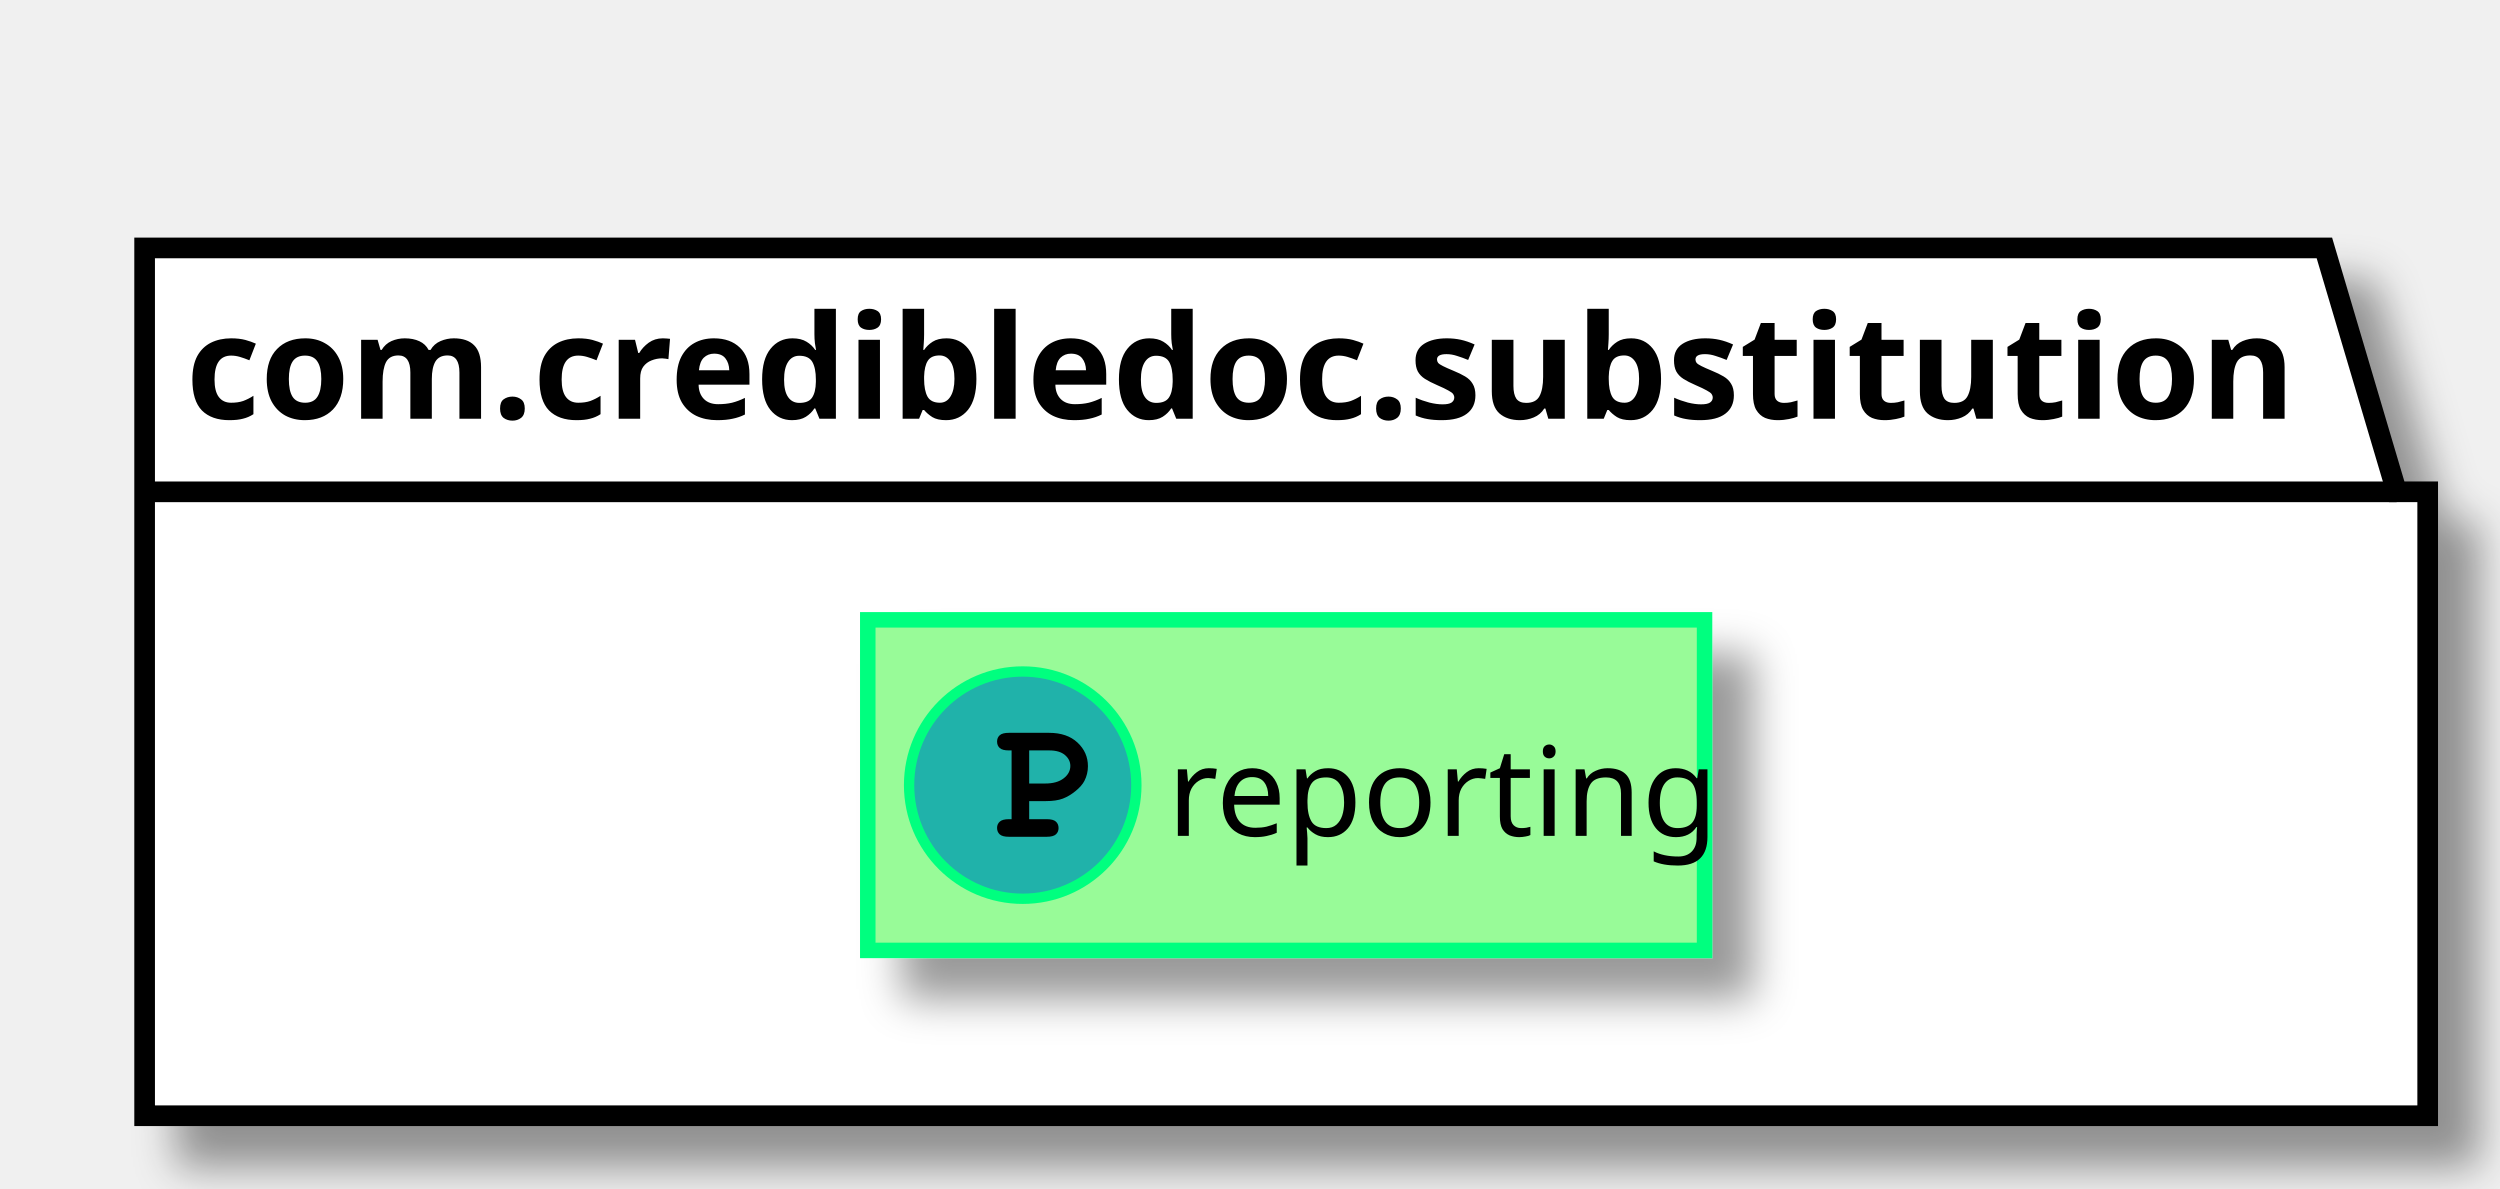
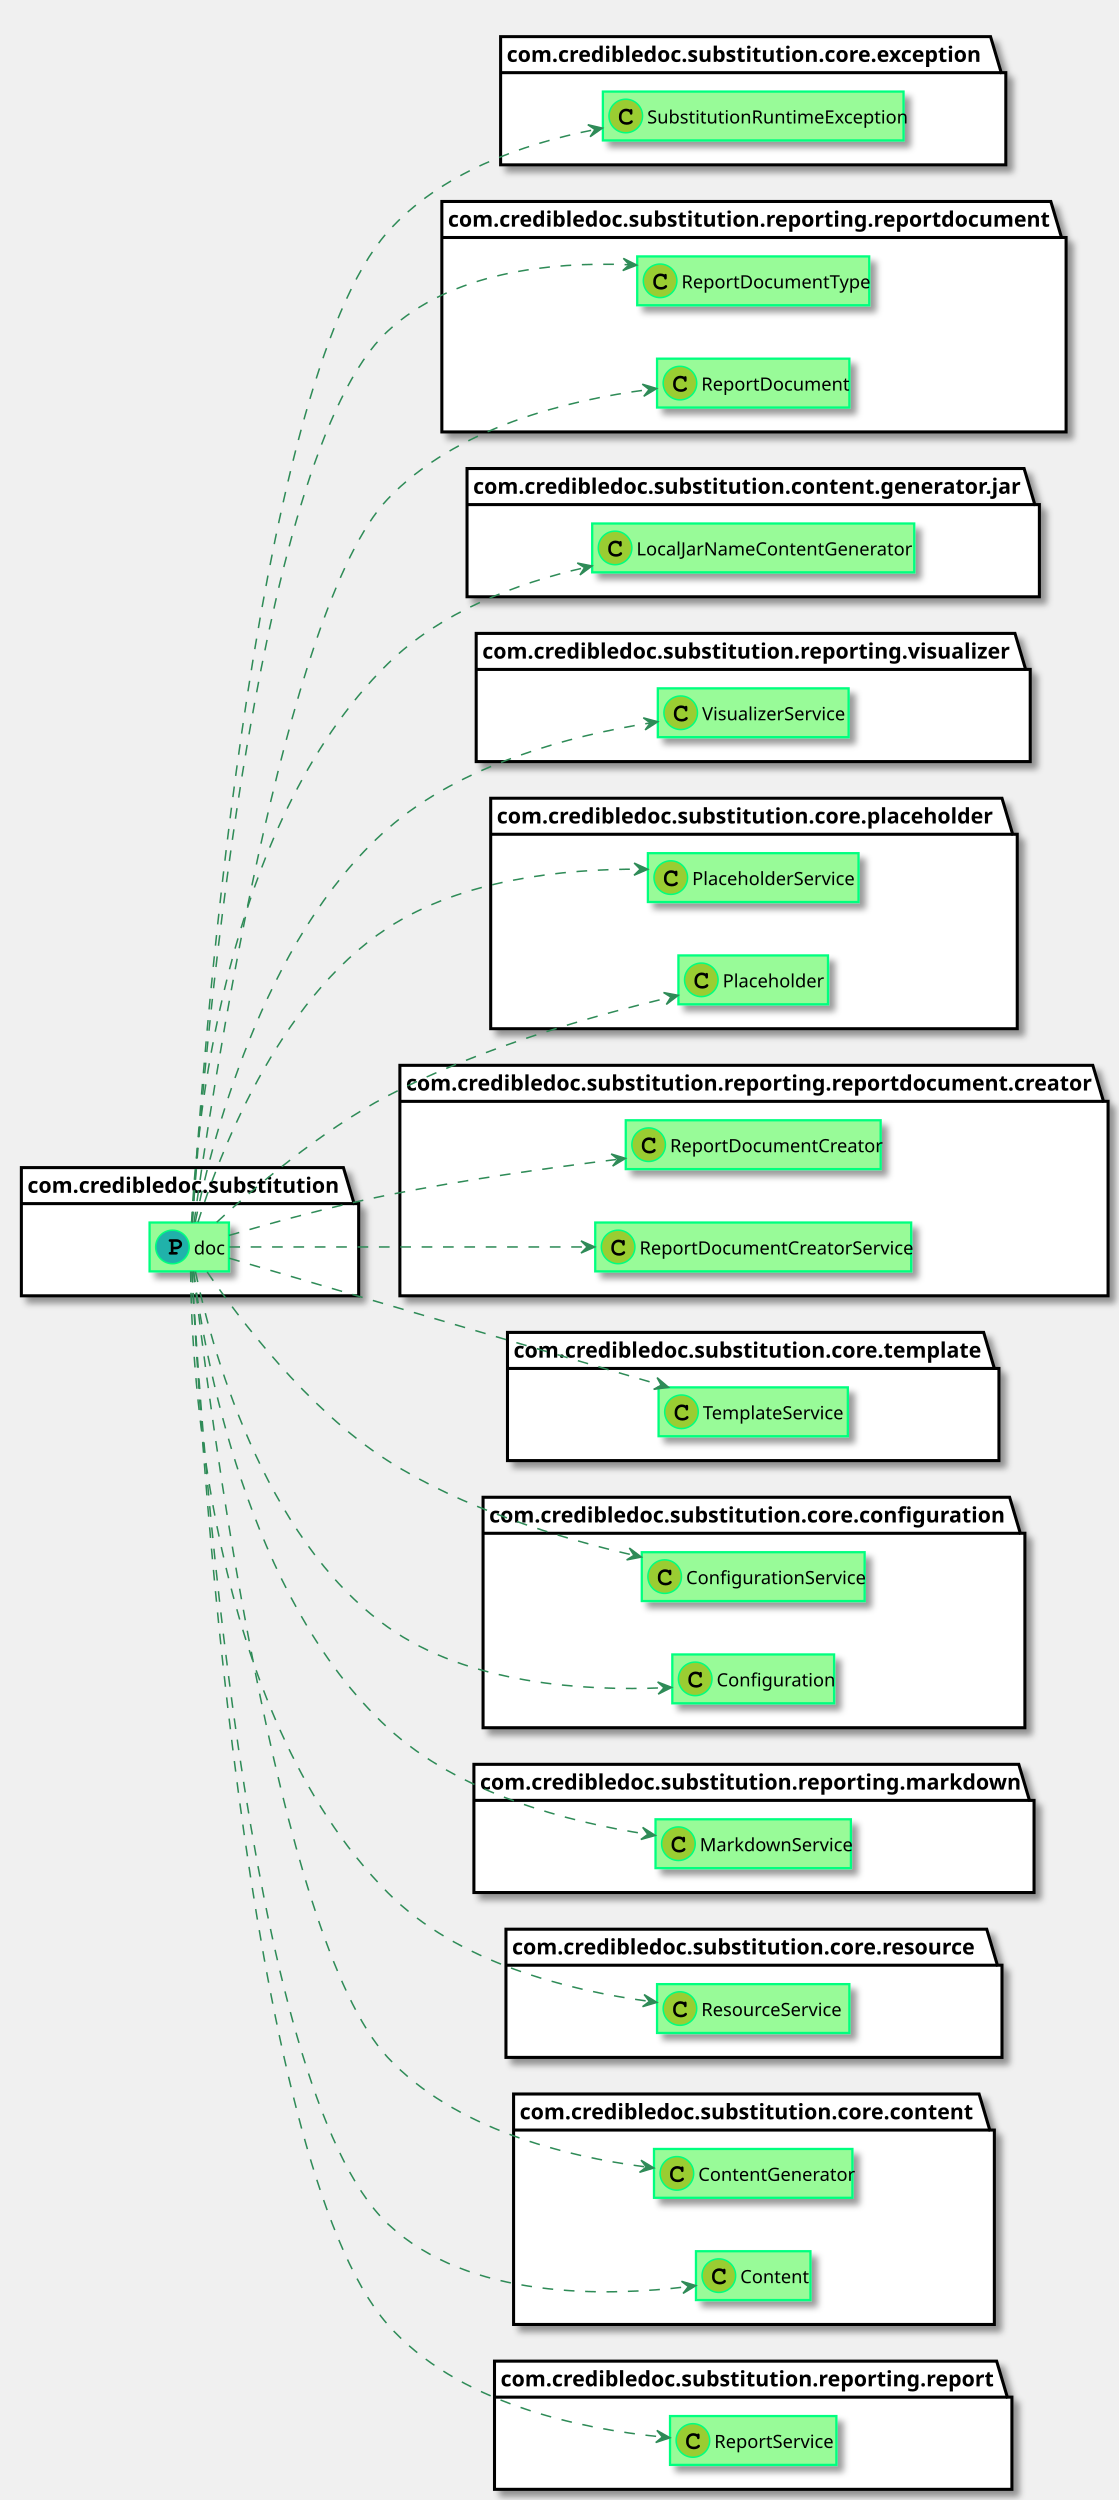
- <svg xmlns="http://www.w3.org/2000/svg" contentScriptType="application/ecmascript" contentStyleType="text/css" height="115px" preserveAspectRatio="none" style="width:242px;height:115px;" version="1.1" viewBox="0 0 242 115" width="242px" zoomAndPan="magnify">
+ <svg xmlns="http://www.w3.org/2000/svg" contentScriptType="application/ecmascript" contentStyleType="text/css" height="1638px" preserveAspectRatio="none" style="width:733px;height:1638px;" version="1.1" viewBox="0 0 733 1638" width="733px" zoomAndPan="magnify">
  <defs>
-     <filter height="300%" id="fy6e3n8" width="300%" x="-1" y="-1">
+     <filter height="300%" id="f2mb7b3" width="300%" x="-1" y="-1">
      <feGaussianBlur result="blurOut" stdDeviation="2.0" />
      <feColorMatrix in="blurOut" result="blurOut2" type="matrix" values="0 0 0 0 0 0 0 0 0 0 0 0 0 0 0 0 0 0 .4 0" />
      <feOffset dx="4.0" dy="4.0" in="blurOut2" result="blurOut3" />
      <feBlend in="SourceGraphic" in2="blurOut3" mode="normal" />
    </filter>
  </defs>
  <g>
-     <polygon fill="#FFFFFF" filter="url(#fy6e3n8)" points="14,24,225,24,232,47.609,235,47.609,235,108,14,108,14,24" style="stroke: #000000; stroke-width: 2.0;" />
-     <line style="stroke: #000000; stroke-width: 2.0;" x1="14" x2="232" y1="47.609" y2="47.609" />
-     <text fill="#000000" font-family="sans-serif" font-size="14" font-weight="bold" lengthAdjust="spacingAndGlyphs" textLength="205" x="18" y="40.533">com.credibledoc.substitution</text>
-     <rect fill="#98FB98" filter="url(#fy6e3n8)" height="32" style="stroke: #00FF7F; stroke-width: 1.5;" width="81" x="84" y="60" />
-     <ellipse cx="99" cy="76" fill="#20B2AA" rx="11" ry="11" style="stroke: #00FF7F; stroke-width: 1.0;" />
-     <path d="M99.625,77.547 L99.625,79.297 L101.328,79.297 Q101.953,79.297 102.211,79.531 Q102.469,79.766 102.469,80.156 Q102.469,80.531 102.211,80.766 Q101.953,81 101.328,81 L97.656,81 Q97.031,81 96.773,80.766 Q96.516,80.531 96.516,80.141 Q96.516,79.766 96.781,79.531 Q97.047,79.297 97.656,79.297 L97.922,79.297 L97.922,72.641 L97.656,72.641 Q97.031,72.641 96.773,72.406 Q96.516,72.172 96.516,71.781 Q96.516,71.406 96.773,71.172 Q97.031,70.938 97.656,70.938 L101.562,70.938 Q103.297,70.938 104.305,71.883 Q105.312,72.828 105.312,74.172 Q105.312,74.922 104.969,75.594 Q104.719,76.078 104.117,76.57 Q103.516,77.062 102.883,77.305 Q102.25,77.547 101.234,77.547 L99.625,77.547 Z M99.625,75.844 L101.188,75.844 Q102.312,75.844 102.961,75.344 Q103.609,74.844 103.609,74.141 Q103.609,73.531 103.086,73.086 Q102.562,72.641 101.578,72.641 L99.625,72.641 L99.625,75.844 Z " />
-     <text fill="#000000" font-family="sans-serif" font-size="12" lengthAdjust="spacingAndGlyphs" textLength="49" x="113" y="80.91">reporting</text>
+     <polygon fill="#FFFFFF" filter="url(#f2mb7b3)" points="14,765,225,765,232,788.609,235,788.609,235,849,14,849,14,765" style="stroke: #000000; stroke-width: 2.0;" />
+     <line style="stroke: #000000; stroke-width: 2.0;" x1="14" x2="232" y1="788.609" y2="788.609" />
+     <text fill="#000000" font-family="sans-serif" font-size="14" font-weight="bold" lengthAdjust="spacingAndGlyphs" textLength="205" x="18" y="781.533">com.credibledoc.substitution</text>
+     <polygon fill="#FFFFFF" filter="url(#f2mb7b3)" points="328,24,649,24,656,47.609,659,47.609,659,108,328,108,328,24" style="stroke: #000000; stroke-width: 2.0;" />
+     <line style="stroke: #000000; stroke-width: 2.0;" x1="328" x2="656" y1="47.609" y2="47.609" />
+     <text fill="#000000" font-family="sans-serif" font-size="14" font-weight="bold" lengthAdjust="spacingAndGlyphs" textLength="315" x="332" y="40.533">com.credibledoc.substitution.core.exception</text>
+     <polygon fill="#FFFFFF" filter="url(#f2mb7b3)" points="289.5,132,688.5,132,695.5,155.609,698.5,155.609,698.5,283,289.5,283,289.5,132" style="stroke: #000000; stroke-width: 2.0;" />
+     <line style="stroke: #000000; stroke-width: 2.0;" x1="289.5" x2="695.5" y1="155.609" y2="155.609" />
+     <text fill="#000000" font-family="sans-serif" font-size="14" font-weight="bold" lengthAdjust="spacingAndGlyphs" textLength="393" x="293.5" y="148.533">com.credibledoc.substitution.reporting.reportdocument</text>
+     <polygon fill="#FFFFFF" filter="url(#f2mb7b3)" points="306,307,671,307,678,330.609,681,330.609,681,391,306,391,306,307" style="stroke: #000000; stroke-width: 2.0;" />
+     <line style="stroke: #000000; stroke-width: 2.0;" x1="306" x2="678" y1="330.609" y2="330.609" />
+     <text fill="#000000" font-family="sans-serif" font-size="14" font-weight="bold" lengthAdjust="spacingAndGlyphs" textLength="359" x="310" y="323.533">com.credibledoc.substitution.content.generator.jar</text>
+     <polygon fill="#FFFFFF" filter="url(#f2mb7b3)" points="312,415,665,415,672,438.609,675,438.609,675,499,312,499,312,415" style="stroke: #000000; stroke-width: 2.0;" />
+     <line style="stroke: #000000; stroke-width: 2.0;" x1="312" x2="672" y1="438.609" y2="438.609" />
+     <text fill="#000000" font-family="sans-serif" font-size="14" font-weight="bold" lengthAdjust="spacingAndGlyphs" textLength="347" x="316" y="431.533">com.credibledoc.substitution.reporting.visualizer</text>
+     <polygon fill="#FFFFFF" filter="url(#f2mb7b3)" points="321.5,523,656.5,523,663.5,546.609,666.5,546.609,666.5,674,321.5,674,321.5,523" style="stroke: #000000; stroke-width: 2.0;" />
+     <line style="stroke: #000000; stroke-width: 2.0;" x1="321.5" x2="663.5" y1="546.609" y2="546.609" />
+     <text fill="#000000" font-family="sans-serif" font-size="14" font-weight="bold" lengthAdjust="spacingAndGlyphs" textLength="329" x="325.5" y="539.533">com.credibledoc.substitution.core.placeholder</text>
+     <polygon fill="#FFFFFF" filter="url(#f2mb7b3)" points="262,698,716,698,723,721.609,726,721.609,726,849,262,849,262,698" style="stroke: #000000; stroke-width: 2.0;" />
+     <line style="stroke: #000000; stroke-width: 2.0;" x1="262" x2="723" y1="721.609" y2="721.609" />
+     <text fill="#000000" font-family="sans-serif" font-size="14" font-weight="bold" lengthAdjust="spacingAndGlyphs" textLength="448" x="266" y="714.533">com.credibledoc.substitution.reporting.reportdocument.creator</text>
+     <polygon fill="#FFFFFF" filter="url(#f2mb7b3)" points="332.5,873,644.5,873,651.5,896.609,654.5,896.609,654.5,957,332.5,957,332.5,873" style="stroke: #000000; stroke-width: 2.0;" />
+     <line style="stroke: #000000; stroke-width: 2.0;" x1="332.5" x2="651.5" y1="896.609" y2="896.609" />
+     <text fill="#000000" font-family="sans-serif" font-size="14" font-weight="bold" lengthAdjust="spacingAndGlyphs" textLength="306" x="336.5" y="889.533">com.credibledoc.substitution.core.template</text>
+     <polygon fill="#FFFFFF" filter="url(#f2mb7b3)" points="316.5,981,661.5,981,668.5,1004.609,671.5,1004.609,671.5,1132,316.5,1132,316.5,981" style="stroke: #000000; stroke-width: 2.0;" />
+     <line style="stroke: #000000; stroke-width: 2.0;" x1="316.5" x2="668.5" y1="1004.609" y2="1004.609" />
+     <text fill="#000000" font-family="sans-serif" font-size="14" font-weight="bold" lengthAdjust="spacingAndGlyphs" textLength="339" x="320.5" y="997.533">com.credibledoc.substitution.core.configuration</text>
+     <polygon fill="#FFFFFF" filter="url(#f2mb7b3)" points="310.5,1156,667.5,1156,674.5,1179.609,677.5,1179.609,677.5,1240,310.5,1240,310.5,1156" style="stroke: #000000; stroke-width: 2.0;" />
+     <line style="stroke: #000000; stroke-width: 2.0;" x1="310.5" x2="674.5" y1="1179.609" y2="1179.609" />
+     <text fill="#000000" font-family="sans-serif" font-size="14" font-weight="bold" lengthAdjust="spacingAndGlyphs" textLength="351" x="314.5" y="1172.533">com.credibledoc.substitution.reporting.markdown</text>
+     <polygon fill="#FFFFFF" filter="url(#f2mb7b3)" points="331.5,1264,646.5,1264,653.5,1287.609,656.5,1287.609,656.5,1348,331.5,1348,331.5,1264" style="stroke: #000000; stroke-width: 2.0;" />
+     <line style="stroke: #000000; stroke-width: 2.0;" x1="331.5" x2="653.5" y1="1287.609" y2="1287.609" />
+     <text fill="#000000" font-family="sans-serif" font-size="14" font-weight="bold" lengthAdjust="spacingAndGlyphs" textLength="309" x="335.5" y="1280.533">com.credibledoc.substitution.core.resource</text>
+     <polygon fill="#FFFFFF" filter="url(#f2mb7b3)" points="336.5,1372,641.5,1372,648.5,1395.609,651.5,1395.609,651.5,1523,336.5,1523,336.5,1372" style="stroke: #000000; stroke-width: 2.0;" />
+     <line style="stroke: #000000; stroke-width: 2.0;" x1="336.5" x2="648.5" y1="1395.609" y2="1395.609" />
+     <text fill="#000000" font-family="sans-serif" font-size="14" font-weight="bold" lengthAdjust="spacingAndGlyphs" textLength="299" x="340.5" y="1388.533">com.credibledoc.substitution.core.content</text>
+     <polygon fill="#FFFFFF" filter="url(#f2mb7b3)" points="324,1547,653,1547,660,1570.609,663,1570.609,663,1631,324,1631,324,1547" style="stroke: #000000; stroke-width: 2.0;" />
+     <line style="stroke: #000000; stroke-width: 2.0;" x1="324" x2="660" y1="1570.609" y2="1570.609" />
+     <text fill="#000000" font-family="sans-serif" font-size="14" font-weight="bold" lengthAdjust="spacingAndGlyphs" textLength="323" x="328" y="1563.533">com.credibledoc.substitution.reporting.report</text>
+     <rect fill="#98FB98" filter="url(#f2mb7b3)" height="32" style="stroke: #00FF7F; stroke-width: 1.5;" width="52" x="98" y="801" />
+     <ellipse cx="113" cy="817" fill="#20B2AA" rx="11" ry="11" style="stroke: #00FF7F; stroke-width: 1.0;" />
+     <path d="M113.625,818.547 L113.625,820.297 L115.328,820.297 Q115.953,820.297 116.211,820.531 Q116.469,820.766 116.469,821.156 Q116.469,821.531 116.211,821.766 Q115.953,822 115.328,822 L111.656,822 Q111.031,822 110.773,821.766 Q110.516,821.531 110.516,821.141 Q110.516,820.766 110.781,820.531 Q111.047,820.297 111.656,820.297 L111.922,820.297 L111.922,813.641 L111.656,813.641 Q111.031,813.641 110.773,813.406 Q110.516,813.172 110.516,812.781 Q110.516,812.406 110.773,812.172 Q111.031,811.938 111.656,811.938 L115.562,811.938 Q117.297,811.938 118.305,812.883 Q119.312,813.828 119.312,815.172 Q119.312,815.922 118.969,816.594 Q118.719,817.078 118.117,817.57 Q117.516,818.062 116.883,818.305 Q116.25,818.547 115.234,818.547 L113.625,818.547 Z M113.625,816.844 L115.188,816.844 Q116.312,816.844 116.961,816.344 Q117.609,815.844 117.609,815.141 Q117.609,814.531 117.086,814.086 Q116.562,813.641 115.578,813.641 L113.625,813.641 L113.625,816.844 Z " />
+     <text fill="#000000" font-family="sans-serif" font-size="12" lengthAdjust="spacingAndGlyphs" textLength="20" x="127" y="821.91">doc</text>
+     <rect fill="#98FB98" filter="url(#f2mb7b3)" height="32" style="stroke: #00FF7F; stroke-width: 1.5;" width="197" x="395" y="60" />
+     <ellipse cx="410" cy="76" fill="#9ACD32" rx="11" ry="11" style="stroke: #00FF7F; stroke-width: 1.0;" />
+     <path d="M412.766,71.875 Q412.922,71.656 413.109,71.547 Q413.297,71.438 413.516,71.438 Q413.891,71.438 414.125,71.695 Q414.359,71.953 414.359,72.562 L414.359,74.016 Q414.359,74.625 414.125,74.891 Q413.891,75.156 413.516,75.156 Q413.172,75.156 412.969,74.953 Q412.766,74.766 412.656,74.25 Q412.609,73.891 412.422,73.703 Q412.094,73.328 411.484,73.109 Q410.875,72.891 410.25,72.891 Q409.484,72.891 408.852,73.219 Q408.219,73.547 407.727,74.297 Q407.234,75.047 407.234,76.078 L407.234,77.172 Q407.234,78.406 408.125,79.227 Q409.016,80.047 410.609,80.047 Q411.547,80.047 412.203,79.797 Q412.594,79.641 413.016,79.203 Q413.281,78.938 413.43,78.859 Q413.578,78.781 413.781,78.781 Q414.109,78.781 414.367,79.039 Q414.625,79.297 414.625,79.641 Q414.625,79.984 414.281,80.391 Q413.781,80.969 412.984,81.297 Q411.906,81.75 410.609,81.75 Q409.094,81.75 407.891,81.125 Q406.906,80.625 406.219,79.555 Q405.531,78.484 405.531,77.203 L405.531,76.047 Q405.531,74.719 406.148,73.57 Q406.766,72.422 407.859,71.805 Q408.953,71.188 410.188,71.188 Q410.922,71.188 411.57,71.352 Q412.219,71.516 412.766,71.875 Z " />
+     <text fill="#000000" font-family="sans-serif" font-size="12" lengthAdjust="spacingAndGlyphs" textLength="165" x="424" y="80.91">SubstitutionRuntimeException</text>
+     <rect fill="#98FB98" filter="url(#f2mb7b3)" height="32" style="stroke: #00FF7F; stroke-width: 1.5;" width="152" x="417.5" y="168" />
+     <ellipse cx="432.5" cy="184" fill="#9ACD32" rx="11" ry="11" style="stroke: #00FF7F; stroke-width: 1.0;" />
+     <path d="M435.266,179.875 Q435.422,179.656 435.609,179.547 Q435.797,179.438 436.016,179.438 Q436.391,179.438 436.625,179.695 Q436.859,179.953 436.859,180.562 L436.859,182.016 Q436.859,182.625 436.625,182.891 Q436.391,183.156 436.016,183.156 Q435.672,183.156 435.469,182.953 Q435.266,182.766 435.156,182.25 Q435.109,181.891 434.922,181.703 Q434.594,181.328 433.984,181.109 Q433.375,180.891 432.75,180.891 Q431.984,180.891 431.352,181.219 Q430.719,181.547 430.227,182.297 Q429.734,183.047 429.734,184.078 L429.734,185.172 Q429.734,186.406 430.625,187.227 Q431.516,188.047 433.109,188.047 Q434.047,188.047 434.703,187.797 Q435.094,187.641 435.516,187.203 Q435.781,186.938 435.93,186.859 Q436.078,186.781 436.281,186.781 Q436.609,186.781 436.867,187.039 Q437.125,187.297 437.125,187.641 Q437.125,187.984 436.781,188.391 Q436.281,188.969 435.484,189.297 Q434.406,189.75 433.109,189.75 Q431.594,189.75 430.391,189.125 Q429.406,188.625 428.719,187.555 Q428.031,186.484 428.031,185.203 L428.031,184.047 Q428.031,182.719 428.648,181.57 Q429.266,180.422 430.359,179.805 Q431.453,179.188 432.688,179.188 Q433.422,179.188 434.07,179.352 Q434.719,179.516 435.266,179.875 Z " />
+     <text fill="#000000" font-family="sans-serif" font-size="12" lengthAdjust="spacingAndGlyphs" textLength="120" x="446.5" y="188.91">ReportDocumentType</text>
+     <rect fill="#98FB98" filter="url(#f2mb7b3)" height="32" style="stroke: #00FF7F; stroke-width: 1.5;" width="126" x="430.5" y="235" />
+     <ellipse cx="445.5" cy="251" fill="#9ACD32" rx="11" ry="11" style="stroke: #00FF7F; stroke-width: 1.0;" />
+     <path d="M448.266,246.875 Q448.422,246.656 448.609,246.547 Q448.797,246.438 449.016,246.438 Q449.391,246.438 449.625,246.695 Q449.859,246.953 449.859,247.562 L449.859,249.016 Q449.859,249.625 449.625,249.891 Q449.391,250.156 449.016,250.156 Q448.672,250.156 448.469,249.953 Q448.266,249.766 448.156,249.25 Q448.109,248.891 447.922,248.703 Q447.594,248.328 446.984,248.109 Q446.375,247.891 445.75,247.891 Q444.984,247.891 444.352,248.219 Q443.719,248.547 443.227,249.297 Q442.734,250.047 442.734,251.078 L442.734,252.172 Q442.734,253.406 443.625,254.227 Q444.516,255.047 446.109,255.047 Q447.047,255.047 447.703,254.797 Q448.094,254.641 448.516,254.203 Q448.781,253.938 448.93,253.859 Q449.078,253.781 449.281,253.781 Q449.609,253.781 449.867,254.039 Q450.125,254.297 450.125,254.641 Q450.125,254.984 449.781,255.391 Q449.281,255.969 448.484,256.297 Q447.406,256.75 446.109,256.75 Q444.594,256.75 443.391,256.125 Q442.406,255.625 441.719,254.555 Q441.031,253.484 441.031,252.203 L441.031,251.047 Q441.031,249.719 441.648,248.57 Q442.266,247.422 443.359,246.805 Q444.453,246.188 445.688,246.188 Q446.422,246.188 447.07,246.352 Q447.719,246.516 448.266,246.875 Z " />
+     <text fill="#000000" font-family="sans-serif" font-size="12" lengthAdjust="spacingAndGlyphs" textLength="94" x="459.5" y="255.91">ReportDocument</text>
+     <rect fill="#98FB98" filter="url(#f2mb7b3)" height="32" style="stroke: #00FF7F; stroke-width: 1.5;" width="211" x="388" y="343" />
+     <ellipse cx="403" cy="359" fill="#9ACD32" rx="11" ry="11" style="stroke: #00FF7F; stroke-width: 1.0;" />
+     <path d="M405.766,354.875 Q405.922,354.656 406.109,354.547 Q406.297,354.438 406.516,354.438 Q406.891,354.438 407.125,354.695 Q407.359,354.953 407.359,355.562 L407.359,357.016 Q407.359,357.625 407.125,357.891 Q406.891,358.156 406.516,358.156 Q406.172,358.156 405.969,357.953 Q405.766,357.766 405.656,357.25 Q405.609,356.891 405.422,356.703 Q405.094,356.328 404.484,356.109 Q403.875,355.891 403.25,355.891 Q402.484,355.891 401.852,356.219 Q401.219,356.547 400.727,357.297 Q400.234,358.047 400.234,359.078 L400.234,360.172 Q400.234,361.406 401.125,362.227 Q402.016,363.047 403.609,363.047 Q404.547,363.047 405.203,362.797 Q405.594,362.641 406.016,362.203 Q406.281,361.938 406.43,361.859 Q406.578,361.781 406.781,361.781 Q407.109,361.781 407.367,362.039 Q407.625,362.297 407.625,362.641 Q407.625,362.984 407.281,363.391 Q406.781,363.969 405.984,364.297 Q404.906,364.75 403.609,364.75 Q402.094,364.75 400.891,364.125 Q399.906,363.625 399.219,362.555 Q398.531,361.484 398.531,360.203 L398.531,359.047 Q398.531,357.719 399.148,356.57 Q399.766,355.422 400.859,354.805 Q401.953,354.188 403.188,354.188 Q403.922,354.188 404.57,354.352 Q405.219,354.516 405.766,354.875 Z " />
+     <text fill="#000000" font-family="sans-serif" font-size="12" lengthAdjust="spacingAndGlyphs" textLength="179" x="417" y="363.91">LocalJarNameContentGenerator</text>
+     <rect fill="#98FB98" filter="url(#f2mb7b3)" height="32" style="stroke: #00FF7F; stroke-width: 1.5;" width="125" x="431" y="451" />
+     <ellipse cx="446" cy="467" fill="#9ACD32" rx="11" ry="11" style="stroke: #00FF7F; stroke-width: 1.0;" />
+     <path d="M448.766,462.875 Q448.922,462.656 449.109,462.547 Q449.297,462.438 449.516,462.438 Q449.891,462.438 450.125,462.695 Q450.359,462.953 450.359,463.562 L450.359,465.016 Q450.359,465.625 450.125,465.891 Q449.891,466.156 449.516,466.156 Q449.172,466.156 448.969,465.953 Q448.766,465.766 448.656,465.25 Q448.609,464.891 448.422,464.703 Q448.094,464.328 447.484,464.109 Q446.875,463.891 446.25,463.891 Q445.484,463.891 444.852,464.219 Q444.219,464.547 443.727,465.297 Q443.234,466.047 443.234,467.078 L443.234,468.172 Q443.234,469.406 444.125,470.227 Q445.016,471.047 446.609,471.047 Q447.547,471.047 448.203,470.797 Q448.594,470.641 449.016,470.203 Q449.281,469.938 449.43,469.859 Q449.578,469.781 449.781,469.781 Q450.109,469.781 450.367,470.039 Q450.625,470.297 450.625,470.641 Q450.625,470.984 450.281,471.391 Q449.781,471.969 448.984,472.297 Q447.906,472.75 446.609,472.75 Q445.094,472.75 443.891,472.125 Q442.906,471.625 442.219,470.555 Q441.531,469.484 441.531,468.203 L441.531,467.047 Q441.531,465.719 442.148,464.57 Q442.766,463.422 443.859,462.805 Q444.953,462.188 446.188,462.188 Q446.922,462.188 447.57,462.352 Q448.219,462.516 448.766,462.875 Z " />
+     <text fill="#000000" font-family="sans-serif" font-size="12" lengthAdjust="spacingAndGlyphs" textLength="93" x="460" y="471.91">VisualizerService</text>
+     <rect fill="#98FB98" filter="url(#f2mb7b3)" height="32" style="stroke: #00FF7F; stroke-width: 1.5;" width="138" x="424.5" y="559" />
+     <ellipse cx="439.5" cy="575" fill="#9ACD32" rx="11" ry="11" style="stroke: #00FF7F; stroke-width: 1.0;" />
+     <path d="M442.266,570.875 Q442.422,570.656 442.609,570.547 Q442.797,570.438 443.016,570.438 Q443.391,570.438 443.625,570.695 Q443.859,570.953 443.859,571.562 L443.859,573.016 Q443.859,573.625 443.625,573.891 Q443.391,574.156 443.016,574.156 Q442.672,574.156 442.469,573.953 Q442.266,573.766 442.156,573.25 Q442.109,572.891 441.922,572.703 Q441.594,572.328 440.984,572.109 Q440.375,571.891 439.75,571.891 Q438.984,571.891 438.352,572.219 Q437.719,572.547 437.227,573.297 Q436.734,574.047 436.734,575.078 L436.734,576.172 Q436.734,577.406 437.625,578.227 Q438.516,579.047 440.109,579.047 Q441.047,579.047 441.703,578.797 Q442.094,578.641 442.516,578.203 Q442.781,577.938 442.93,577.859 Q443.078,577.781 443.281,577.781 Q443.609,577.781 443.867,578.039 Q444.125,578.297 444.125,578.641 Q444.125,578.984 443.781,579.391 Q443.281,579.969 442.484,580.297 Q441.406,580.75 440.109,580.75 Q438.594,580.75 437.391,580.125 Q436.406,579.625 435.719,578.555 Q435.031,577.484 435.031,576.203 L435.031,575.047 Q435.031,573.719 435.648,572.57 Q436.266,571.422 437.359,570.805 Q438.453,570.188 439.688,570.188 Q440.422,570.188 441.07,570.352 Q441.719,570.516 442.266,570.875 Z " />
+     <text fill="#000000" font-family="sans-serif" font-size="12" lengthAdjust="spacingAndGlyphs" textLength="106" x="453.5" y="579.91">PlaceholderService</text>
+     <rect fill="#98FB98" filter="url(#f2mb7b3)" height="32" style="stroke: #00FF7F; stroke-width: 1.5;" width="98" x="444.5" y="626" />
+     <ellipse cx="459.5" cy="642" fill="#9ACD32" rx="11" ry="11" style="stroke: #00FF7F; stroke-width: 1.0;" />
+     <path d="M462.266,637.875 Q462.422,637.656 462.609,637.547 Q462.797,637.438 463.016,637.438 Q463.391,637.438 463.625,637.695 Q463.859,637.953 463.859,638.562 L463.859,640.016 Q463.859,640.625 463.625,640.891 Q463.391,641.156 463.016,641.156 Q462.672,641.156 462.469,640.953 Q462.266,640.766 462.156,640.25 Q462.109,639.891 461.922,639.703 Q461.594,639.328 460.984,639.109 Q460.375,638.891 459.75,638.891 Q458.984,638.891 458.352,639.219 Q457.719,639.547 457.227,640.297 Q456.734,641.047 456.734,642.078 L456.734,643.172 Q456.734,644.406 457.625,645.227 Q458.516,646.047 460.109,646.047 Q461.047,646.047 461.703,645.797 Q462.094,645.641 462.516,645.203 Q462.781,644.938 462.93,644.859 Q463.078,644.781 463.281,644.781 Q463.609,644.781 463.867,645.039 Q464.125,645.297 464.125,645.641 Q464.125,645.984 463.781,646.391 Q463.281,646.969 462.484,647.297 Q461.406,647.75 460.109,647.75 Q458.594,647.75 457.391,647.125 Q456.406,646.625 455.719,645.555 Q455.031,644.484 455.031,643.203 L455.031,642.047 Q455.031,640.719 455.648,639.57 Q456.266,638.422 457.359,637.805 Q458.453,637.188 459.688,637.188 Q460.422,637.188 461.07,637.352 Q461.719,637.516 462.266,637.875 Z " />
+     <text fill="#000000" font-family="sans-serif" font-size="12" lengthAdjust="spacingAndGlyphs" textLength="66" x="473.5" y="646.91">Placeholder</text>
+     <rect fill="#98FB98" filter="url(#f2mb7b3)" height="32" style="stroke: #00FF7F; stroke-width: 1.5;" width="167" x="410" y="734" />
+     <ellipse cx="425" cy="750" fill="#9ACD32" rx="11" ry="11" style="stroke: #00FF7F; stroke-width: 1.0;" />
+     <path d="M427.766,745.875 Q427.922,745.656 428.109,745.547 Q428.297,745.438 428.516,745.438 Q428.891,745.438 429.125,745.695 Q429.359,745.953 429.359,746.562 L429.359,748.016 Q429.359,748.625 429.125,748.891 Q428.891,749.156 428.516,749.156 Q428.172,749.156 427.969,748.953 Q427.766,748.766 427.656,748.25 Q427.609,747.891 427.422,747.703 Q427.094,747.328 426.484,747.109 Q425.875,746.891 425.25,746.891 Q424.484,746.891 423.852,747.219 Q423.219,747.547 422.727,748.297 Q422.234,749.047 422.234,750.078 L422.234,751.172 Q422.234,752.406 423.125,753.227 Q424.016,754.047 425.609,754.047 Q426.547,754.047 427.203,753.797 Q427.594,753.641 428.016,753.203 Q428.281,752.938 428.43,752.859 Q428.578,752.781 428.781,752.781 Q429.109,752.781 429.367,753.039 Q429.625,753.297 429.625,753.641 Q429.625,753.984 429.281,754.391 Q428.781,754.969 427.984,755.297 Q426.906,755.75 425.609,755.75 Q424.094,755.75 422.891,755.125 Q421.906,754.625 421.219,753.555 Q420.531,752.484 420.531,751.203 L420.531,750.047 Q420.531,748.719 421.148,747.57 Q421.766,746.422 422.859,745.805 Q423.953,745.188 425.188,745.188 Q425.922,745.188 426.57,745.352 Q427.219,745.516 427.766,745.875 Z " />
+     <text fill="#000000" font-family="sans-serif" font-size="12" lengthAdjust="spacingAndGlyphs" textLength="135" x="439" y="754.91">ReportDocumentCreator</text>
+     <rect fill="#98FB98" filter="url(#f2mb7b3)" height="32" style="stroke: #00FF7F; stroke-width: 1.5;" width="207" x="390" y="801" />
+     <ellipse cx="405" cy="817" fill="#9ACD32" rx="11" ry="11" style="stroke: #00FF7F; stroke-width: 1.0;" />
+     <path d="M407.766,812.875 Q407.922,812.656 408.109,812.547 Q408.297,812.438 408.516,812.438 Q408.891,812.438 409.125,812.695 Q409.359,812.953 409.359,813.562 L409.359,815.016 Q409.359,815.625 409.125,815.891 Q408.891,816.156 408.516,816.156 Q408.172,816.156 407.969,815.953 Q407.766,815.766 407.656,815.25 Q407.609,814.891 407.422,814.703 Q407.094,814.328 406.484,814.109 Q405.875,813.891 405.25,813.891 Q404.484,813.891 403.852,814.219 Q403.219,814.547 402.727,815.297 Q402.234,816.047 402.234,817.078 L402.234,818.172 Q402.234,819.406 403.125,820.227 Q404.016,821.047 405.609,821.047 Q406.547,821.047 407.203,820.797 Q407.594,820.641 408.016,820.203 Q408.281,819.938 408.43,819.859 Q408.578,819.781 408.781,819.781 Q409.109,819.781 409.367,820.039 Q409.625,820.297 409.625,820.641 Q409.625,820.984 409.281,821.391 Q408.781,821.969 407.984,822.297 Q406.906,822.75 405.609,822.75 Q404.094,822.75 402.891,822.125 Q401.906,821.625 401.219,820.555 Q400.531,819.484 400.531,818.203 L400.531,817.047 Q400.531,815.719 401.148,814.57 Q401.766,813.422 402.859,812.805 Q403.953,812.188 405.188,812.188 Q405.922,812.188 406.57,812.352 Q407.219,812.516 407.766,812.875 Z " />
+     <text fill="#000000" font-family="sans-serif" font-size="12" lengthAdjust="spacingAndGlyphs" textLength="175" x="419" y="821.91">ReportDocumentCreatorService</text>
+     <rect fill="#98FB98" filter="url(#f2mb7b3)" height="32" style="stroke: #00FF7F; stroke-width: 1.5;" width="124" x="431.5" y="909" />
+     <ellipse cx="446.5" cy="925" fill="#9ACD32" rx="11" ry="11" style="stroke: #00FF7F; stroke-width: 1.0;" />
+     <path d="M449.266,920.875 Q449.422,920.656 449.609,920.547 Q449.797,920.438 450.016,920.438 Q450.391,920.438 450.625,920.695 Q450.859,920.953 450.859,921.562 L450.859,923.016 Q450.859,923.625 450.625,923.891 Q450.391,924.156 450.016,924.156 Q449.672,924.156 449.469,923.953 Q449.266,923.766 449.156,923.25 Q449.109,922.891 448.922,922.703 Q448.594,922.328 447.984,922.109 Q447.375,921.891 446.75,921.891 Q445.984,921.891 445.352,922.219 Q444.719,922.547 444.227,923.297 Q443.734,924.047 443.734,925.078 L443.734,926.172 Q443.734,927.406 444.625,928.227 Q445.516,929.047 447.109,929.047 Q448.047,929.047 448.703,928.797 Q449.094,928.641 449.516,928.203 Q449.781,927.938 449.93,927.859 Q450.078,927.781 450.281,927.781 Q450.609,927.781 450.867,928.039 Q451.125,928.297 451.125,928.641 Q451.125,928.984 450.781,929.391 Q450.281,929.969 449.484,930.297 Q448.406,930.75 447.109,930.75 Q445.594,930.75 444.391,930.125 Q443.406,929.625 442.719,928.555 Q442.031,927.484 442.031,926.203 L442.031,925.047 Q442.031,923.719 442.648,922.57 Q443.266,921.422 444.359,920.805 Q445.453,920.188 446.688,920.188 Q447.422,920.188 448.07,920.352 Q448.719,920.516 449.266,920.875 Z " />
+     <text fill="#000000" font-family="sans-serif" font-size="12" lengthAdjust="spacingAndGlyphs" textLength="92" x="460.5" y="929.91">TemplateService</text>
+     <rect fill="#98FB98" filter="url(#f2mb7b3)" height="32" style="stroke: #00FF7F; stroke-width: 1.5;" width="146" x="420.5" y="1017" />
+     <ellipse cx="435.5" cy="1033" fill="#9ACD32" rx="11" ry="11" style="stroke: #00FF7F; stroke-width: 1.0;" />
+     <path d="M438.266,1028.875 Q438.422,1028.656 438.609,1028.547 Q438.797,1028.438 439.016,1028.438 Q439.391,1028.438 439.625,1028.695 Q439.859,1028.953 439.859,1029.562 L439.859,1031.016 Q439.859,1031.625 439.625,1031.891 Q439.391,1032.156 439.016,1032.156 Q438.672,1032.156 438.469,1031.953 Q438.266,1031.766 438.156,1031.25 Q438.109,1030.891 437.922,1030.703 Q437.594,1030.328 436.984,1030.109 Q436.375,1029.891 435.75,1029.891 Q434.984,1029.891 434.352,1030.219 Q433.719,1030.547 433.227,1031.297 Q432.734,1032.047 432.734,1033.078 L432.734,1034.172 Q432.734,1035.406 433.625,1036.227 Q434.516,1037.047 436.109,1037.047 Q437.047,1037.047 437.703,1036.797 Q438.094,1036.641 438.516,1036.203 Q438.781,1035.938 438.93,1035.859 Q439.078,1035.781 439.281,1035.781 Q439.609,1035.781 439.867,1036.039 Q440.125,1036.297 440.125,1036.641 Q440.125,1036.984 439.781,1037.391 Q439.281,1037.969 438.484,1038.297 Q437.406,1038.75 436.109,1038.75 Q434.594,1038.75 433.391,1038.125 Q432.406,1037.625 431.719,1036.555 Q431.031,1035.484 431.031,1034.203 L431.031,1033.047 Q431.031,1031.719 431.648,1030.57 Q432.266,1029.422 433.359,1028.805 Q434.453,1028.188 435.688,1028.188 Q436.422,1028.188 437.07,1028.352 Q437.719,1028.516 438.266,1028.875 Z " />
+     <text fill="#000000" font-family="sans-serif" font-size="12" lengthAdjust="spacingAndGlyphs" textLength="114" x="449.5" y="1037.91">ConfigurationService</text>
+     <rect fill="#98FB98" filter="url(#f2mb7b3)" height="32" style="stroke: #00FF7F; stroke-width: 1.5;" width="106" x="440.5" y="1084" />
+     <ellipse cx="455.5" cy="1100" fill="#9ACD32" rx="11" ry="11" style="stroke: #00FF7F; stroke-width: 1.0;" />
+     <path d="M458.266,1095.875 Q458.422,1095.656 458.609,1095.547 Q458.797,1095.438 459.016,1095.438 Q459.391,1095.438 459.625,1095.695 Q459.859,1095.953 459.859,1096.562 L459.859,1098.016 Q459.859,1098.625 459.625,1098.891 Q459.391,1099.156 459.016,1099.156 Q458.672,1099.156 458.469,1098.953 Q458.266,1098.766 458.156,1098.25 Q458.109,1097.891 457.922,1097.703 Q457.594,1097.328 456.984,1097.109 Q456.375,1096.891 455.75,1096.891 Q454.984,1096.891 454.352,1097.219 Q453.719,1097.547 453.227,1098.297 Q452.734,1099.047 452.734,1100.078 L452.734,1101.172 Q452.734,1102.406 453.625,1103.227 Q454.516,1104.047 456.109,1104.047 Q457.047,1104.047 457.703,1103.797 Q458.094,1103.641 458.516,1103.203 Q458.781,1102.938 458.93,1102.859 Q459.078,1102.781 459.281,1102.781 Q459.609,1102.781 459.867,1103.039 Q460.125,1103.297 460.125,1103.641 Q460.125,1103.984 459.781,1104.391 Q459.281,1104.969 458.484,1105.297 Q457.406,1105.75 456.109,1105.75 Q454.594,1105.75 453.391,1105.125 Q452.406,1104.625 451.719,1103.555 Q451.031,1102.484 451.031,1101.203 L451.031,1100.047 Q451.031,1098.719 451.648,1097.57 Q452.266,1096.422 453.359,1095.805 Q454.453,1095.188 455.688,1095.188 Q456.422,1095.188 457.07,1095.352 Q457.719,1095.516 458.266,1095.875 Z " />
+     <text fill="#000000" font-family="sans-serif" font-size="12" lengthAdjust="spacingAndGlyphs" textLength="74" x="469.5" y="1104.91">Configuration</text>
+     <rect fill="#98FB98" filter="url(#f2mb7b3)" height="32" style="stroke: #00FF7F; stroke-width: 1.5;" width="128" x="429.5" y="1192" />
+     <ellipse cx="444.5" cy="1208" fill="#9ACD32" rx="11" ry="11" style="stroke: #00FF7F; stroke-width: 1.0;" />
+     <path d="M447.266,1203.875 Q447.422,1203.656 447.609,1203.547 Q447.797,1203.438 448.016,1203.438 Q448.391,1203.438 448.625,1203.695 Q448.859,1203.953 448.859,1204.562 L448.859,1206.016 Q448.859,1206.625 448.625,1206.891 Q448.391,1207.156 448.016,1207.156 Q447.672,1207.156 447.469,1206.953 Q447.266,1206.766 447.156,1206.25 Q447.109,1205.891 446.922,1205.703 Q446.594,1205.328 445.984,1205.109 Q445.375,1204.891 444.75,1204.891 Q443.984,1204.891 443.352,1205.219 Q442.719,1205.547 442.227,1206.297 Q441.734,1207.047 441.734,1208.078 L441.734,1209.172 Q441.734,1210.406 442.625,1211.227 Q443.516,1212.047 445.109,1212.047 Q446.047,1212.047 446.703,1211.797 Q447.094,1211.641 447.516,1211.203 Q447.781,1210.938 447.93,1210.859 Q448.078,1210.781 448.281,1210.781 Q448.609,1210.781 448.867,1211.039 Q449.125,1211.297 449.125,1211.641 Q449.125,1211.984 448.781,1212.391 Q448.281,1212.969 447.484,1213.297 Q446.406,1213.75 445.109,1213.75 Q443.594,1213.75 442.391,1213.125 Q441.406,1212.625 440.719,1211.555 Q440.031,1210.484 440.031,1209.203 L440.031,1208.047 Q440.031,1206.719 440.648,1205.57 Q441.266,1204.422 442.359,1203.805 Q443.453,1203.188 444.688,1203.188 Q445.422,1203.188 446.07,1203.352 Q446.719,1203.516 447.266,1203.875 Z " />
+     <text fill="#000000" font-family="sans-serif" font-size="12" lengthAdjust="spacingAndGlyphs" textLength="96" x="458.5" y="1212.91">MarkdownService</text>
+     <rect fill="#98FB98" filter="url(#f2mb7b3)" height="32" style="stroke: #00FF7F; stroke-width: 1.5;" width="126" x="430.5" y="1300" />
+     <ellipse cx="445.5" cy="1316" fill="#9ACD32" rx="11" ry="11" style="stroke: #00FF7F; stroke-width: 1.0;" />
+     <path d="M448.266,1311.875 Q448.422,1311.656 448.609,1311.547 Q448.797,1311.438 449.016,1311.438 Q449.391,1311.438 449.625,1311.695 Q449.859,1311.953 449.859,1312.562 L449.859,1314.016 Q449.859,1314.625 449.625,1314.891 Q449.391,1315.156 449.016,1315.156 Q448.672,1315.156 448.469,1314.953 Q448.266,1314.766 448.156,1314.25 Q448.109,1313.891 447.922,1313.703 Q447.594,1313.328 446.984,1313.109 Q446.375,1312.891 445.75,1312.891 Q444.984,1312.891 444.352,1313.219 Q443.719,1313.547 443.227,1314.297 Q442.734,1315.047 442.734,1316.078 L442.734,1317.172 Q442.734,1318.406 443.625,1319.227 Q444.516,1320.047 446.109,1320.047 Q447.047,1320.047 447.703,1319.797 Q448.094,1319.641 448.516,1319.203 Q448.781,1318.938 448.93,1318.859 Q449.078,1318.781 449.281,1318.781 Q449.609,1318.781 449.867,1319.039 Q450.125,1319.297 450.125,1319.641 Q450.125,1319.984 449.781,1320.391 Q449.281,1320.969 448.484,1321.297 Q447.406,1321.75 446.109,1321.75 Q444.594,1321.75 443.391,1321.125 Q442.406,1320.625 441.719,1319.555 Q441.031,1318.484 441.031,1317.203 L441.031,1316.047 Q441.031,1314.719 441.648,1313.57 Q442.266,1312.422 443.359,1311.805 Q444.453,1311.188 445.688,1311.188 Q446.422,1311.188 447.07,1311.352 Q447.719,1311.516 448.266,1311.875 Z " />
+     <text fill="#000000" font-family="sans-serif" font-size="12" lengthAdjust="spacingAndGlyphs" textLength="94" x="459.5" y="1320.91">ResourceService</text>
+     <rect fill="#98FB98" filter="url(#f2mb7b3)" height="32" style="stroke: #00FF7F; stroke-width: 1.5;" width="130" x="428.5" y="1408" />
+     <ellipse cx="443.5" cy="1424" fill="#9ACD32" rx="11" ry="11" style="stroke: #00FF7F; stroke-width: 1.0;" />
+     <path d="M446.266,1419.875 Q446.422,1419.656 446.609,1419.547 Q446.797,1419.438 447.016,1419.438 Q447.391,1419.438 447.625,1419.695 Q447.859,1419.953 447.859,1420.562 L447.859,1422.016 Q447.859,1422.625 447.625,1422.891 Q447.391,1423.156 447.016,1423.156 Q446.672,1423.156 446.469,1422.953 Q446.266,1422.766 446.156,1422.25 Q446.109,1421.891 445.922,1421.703 Q445.594,1421.328 444.984,1421.109 Q444.375,1420.891 443.75,1420.891 Q442.984,1420.891 442.352,1421.219 Q441.719,1421.547 441.227,1422.297 Q440.734,1423.047 440.734,1424.078 L440.734,1425.172 Q440.734,1426.406 441.625,1427.227 Q442.516,1428.047 444.109,1428.047 Q445.047,1428.047 445.703,1427.797 Q446.094,1427.641 446.516,1427.203 Q446.781,1426.938 446.93,1426.859 Q447.078,1426.781 447.281,1426.781 Q447.609,1426.781 447.867,1427.039 Q448.125,1427.297 448.125,1427.641 Q448.125,1427.984 447.781,1428.391 Q447.281,1428.969 446.484,1429.297 Q445.406,1429.75 444.109,1429.75 Q442.594,1429.75 441.391,1429.125 Q440.406,1428.625 439.719,1427.555 Q439.031,1426.484 439.031,1425.203 L439.031,1424.047 Q439.031,1422.719 439.648,1421.57 Q440.266,1420.422 441.359,1419.805 Q442.453,1419.188 443.688,1419.188 Q444.422,1419.188 445.07,1419.352 Q445.719,1419.516 446.266,1419.875 Z " />
+     <text fill="#000000" font-family="sans-serif" font-size="12" lengthAdjust="spacingAndGlyphs" textLength="98" x="457.5" y="1428.91">ContentGenerator</text>
+     <rect fill="#98FB98" filter="url(#f2mb7b3)" height="32" style="stroke: #00FF7F; stroke-width: 1.5;" width="75" x="456" y="1475" />
+     <ellipse cx="471" cy="1491" fill="#9ACD32" rx="11" ry="11" style="stroke: #00FF7F; stroke-width: 1.0;" />
+     <path d="M473.766,1486.875 Q473.922,1486.656 474.109,1486.547 Q474.297,1486.438 474.516,1486.438 Q474.891,1486.438 475.125,1486.695 Q475.359,1486.953 475.359,1487.562 L475.359,1489.016 Q475.359,1489.625 475.125,1489.891 Q474.891,1490.156 474.516,1490.156 Q474.172,1490.156 473.969,1489.953 Q473.766,1489.766 473.656,1489.25 Q473.609,1488.891 473.422,1488.703 Q473.094,1488.328 472.484,1488.109 Q471.875,1487.891 471.25,1487.891 Q470.484,1487.891 469.852,1488.219 Q469.219,1488.547 468.727,1489.297 Q468.234,1490.047 468.234,1491.078 L468.234,1492.172 Q468.234,1493.406 469.125,1494.227 Q470.016,1495.047 471.609,1495.047 Q472.547,1495.047 473.203,1494.797 Q473.594,1494.641 474.016,1494.203 Q474.281,1493.938 474.43,1493.859 Q474.578,1493.781 474.781,1493.781 Q475.109,1493.781 475.367,1494.039 Q475.625,1494.297 475.625,1494.641 Q475.625,1494.984 475.281,1495.391 Q474.781,1495.969 473.984,1496.297 Q472.906,1496.75 471.609,1496.75 Q470.094,1496.75 468.891,1496.125 Q467.906,1495.625 467.219,1494.555 Q466.531,1493.484 466.531,1492.203 L466.531,1491.047 Q466.531,1489.719 467.148,1488.57 Q467.766,1487.422 468.859,1486.805 Q469.953,1486.188 471.188,1486.188 Q471.922,1486.188 472.57,1486.352 Q473.219,1486.516 473.766,1486.875 Z " />
+     <text fill="#000000" font-family="sans-serif" font-size="12" lengthAdjust="spacingAndGlyphs" textLength="43" x="485" y="1495.91">Content</text>
+     <rect fill="#98FB98" filter="url(#f2mb7b3)" height="32" style="stroke: #00FF7F; stroke-width: 1.5;" width="109" x="439" y="1583" />
+     <ellipse cx="454" cy="1599" fill="#9ACD32" rx="11" ry="11" style="stroke: #00FF7F; stroke-width: 1.0;" />
+     <path d="M456.766,1594.875 Q456.922,1594.656 457.109,1594.547 Q457.297,1594.438 457.516,1594.438 Q457.891,1594.438 458.125,1594.695 Q458.359,1594.953 458.359,1595.562 L458.359,1597.016 Q458.359,1597.625 458.125,1597.891 Q457.891,1598.156 457.516,1598.156 Q457.172,1598.156 456.969,1597.953 Q456.766,1597.766 456.656,1597.25 Q456.609,1596.891 456.422,1596.703 Q456.094,1596.328 455.484,1596.109 Q454.875,1595.891 454.25,1595.891 Q453.484,1595.891 452.852,1596.219 Q452.219,1596.547 451.727,1597.297 Q451.234,1598.047 451.234,1599.078 L451.234,1600.172 Q451.234,1601.406 452.125,1602.227 Q453.016,1603.047 454.609,1603.047 Q455.547,1603.047 456.203,1602.797 Q456.594,1602.641 457.016,1602.203 Q457.281,1601.938 457.43,1601.859 Q457.578,1601.781 457.781,1601.781 Q458.109,1601.781 458.367,1602.039 Q458.625,1602.297 458.625,1602.641 Q458.625,1602.984 458.281,1603.391 Q457.781,1603.969 456.984,1604.297 Q455.906,1604.75 454.609,1604.75 Q453.094,1604.75 451.891,1604.125 Q450.906,1603.625 450.219,1602.555 Q449.531,1601.484 449.531,1600.203 L449.531,1599.047 Q449.531,1597.719 450.148,1596.57 Q450.766,1595.422 451.859,1594.805 Q452.953,1594.188 454.188,1594.188 Q454.922,1594.188 455.57,1594.352 Q456.219,1594.516 456.766,1594.875 Z " />
+     <text fill="#000000" font-family="sans-serif" font-size="12" lengthAdjust="spacingAndGlyphs" textLength="77" x="468" y="1603.91">ReportService</text>
+     <path d="M125.508,800.921 C128.225,742.843 145.424,541.73 254,435 C288.463,401.12 337.986,382.34 382.983,371.92 " fill="none" style="stroke: #2E8B57; stroke-width: 1.0; stroke-dasharray: 7.0,7.0;" />
+     <polygon fill="#2E8B57" points="387.883,370.82,378.224,368.894,383.005,371.918,379.981,376.699,387.883,370.82" style="stroke: #2E8B57; stroke-width: 1.0;" />
+     <path d="M135.742,833.389 C155.636,862.481 201.043,923.252 254,957 C303.161,988.329 366.287,1007.693 415.245,1019.029 " fill="none" style="stroke: #2E8B57; stroke-width: 1.0; stroke-dasharray: 7.0,7.0;" />
+     <polygon fill="#2E8B57" points="420.238,1020.169,412.354,1014.266,415.363,1019.056,410.573,1022.065,420.238,1020.169" style="stroke: #2E8B57; stroke-width: 1.0;" />
+     <path d="M126.819,833.088 C133.491,884.497 161.28,1046.433 254,1132 C300.717,1175.113 371.918,1193.77 424.368,1201.843 " fill="none" style="stroke: #2E8B57; stroke-width: 1.0; stroke-dasharray: 7.0,7.0;" />
+     <polygon fill="#2E8B57" points="429.384,1202.592,421.074,1197.307,424.439,1201.853,419.892,1205.219,429.384,1202.592" style="stroke: #2E8B57; stroke-width: 1.0;" />
+     <path d="M125.746,833.1 C130.461,928.11 159.046,1415.068 254,1523 C299.188,1574.364 378.987,1591.296 433.743,1596.72 " fill="none" style="stroke: #2E8B57; stroke-width: 1.0; stroke-dasharray: 7.0,7.0;" />
+     <polygon fill="#2E8B57" points="438.962,1597.21,430.375,1592.386,433.984,1596.743,429.628,1600.351,438.962,1597.21" style="stroke: #2E8B57; stroke-width: 1.0;" />
+     <path d="M126.038,800.871 C131.988,713.715 164.689,299.91 254,217 C295.687,178.3 360.443,171.42 411.966,173.46 " fill="none" style="stroke: #2E8B57; stroke-width: 1.0; stroke-dasharray: 7.0,7.0;" />
+     <polygon fill="#2E8B57" points="417.226,173.7,408.419,169.292,412.231,173.471,408.052,177.284,417.226,173.7" style="stroke: #2E8B57; stroke-width: 1.0;" />
+     <path d="M150.26,824.423 C208.135,841.432 351.614,883.597 433.236,907.584 " fill="none" style="stroke: #2E8B57; stroke-width: 1.0; stroke-dasharray: 7.0,7.0;" />
+     <polygon fill="#2E8B57" points="438.039,908.995,430.532,902.619,433.242,907.585,428.276,910.295,438.039,908.995" style="stroke: #2E8B57; stroke-width: 1.0;" />
+     <path d="M129.692,800.809 C142.29,760.526 180.95,655.615 254,608 C302.752,576.22 369.014,569.25 419.323,569.5 " fill="none" style="stroke: #2E8B57; stroke-width: 1.0; stroke-dasharray: 7.0,7.0;" />
+     <polygon fill="#2E8B57" points="424.449,569.55,415.488,565.463,419.449,569.501,415.411,573.462,424.449,569.55" style="stroke: #2E8B57; stroke-width: 1.0;" />
+     <path d="M124.898,833.032 C125.395,894.83 135.581,1120.094 254,1240 C299.261,1285.83 372.061,1304.067 425.339,1311.3 " fill="none" style="stroke: #2E8B57; stroke-width: 1.0; stroke-dasharray: 7.0,7.0;" />
+     <polygon fill="#2E8B57" points="430.432,1311.966,422.027,1306.832,425.474,1311.318,420.989,1314.765,430.432,1311.966" style="stroke: #2E8B57; stroke-width: 1.0;" />
+     <path d="M126.795,833.131 C136.035,913.431 180.66,1269.324 254,1348 C297.562,1394.731 369.741,1412.853 423.306,1419.814 " fill="none" style="stroke: #2E8B57; stroke-width: 1.0; stroke-dasharray: 7.0,7.0;" />
+     <polygon fill="#2E8B57" points="428.43,1420.453,419.994,1415.37,423.468,1419.834,419.004,1423.309,428.43,1420.453" style="stroke: #2E8B57; stroke-width: 1.0;" />
+     <path d="M142.018,800.78 C165.505,779.175 209.964,741.011 254,718 C314.138,686.575 389.639,665.211 439.391,653.326 " fill="none" style="stroke: #2E8B57; stroke-width: 1.0; stroke-dasharray: 7.0,7.0;" />
+     <polygon fill="#2E8B57" points="444.424,652.135,434.745,650.315,439.558,653.286,436.587,658.1,444.424,652.135" style="stroke: #2E8B57; stroke-width: 1.0;" />
+     <path d="M127.955,800.688 C137.353,753.531 170.964,615.77 254,543 C302.125,500.82 373.795,482.02 426.002,473.66 " fill="none" style="stroke: #2E8B57; stroke-width: 1.0; stroke-dasharray: 7.0,7.0;" />
+     <polygon fill="#2E8B57" points="430.992,472.88,421.484,470.313,426.052,473.65,422.715,478.218,430.992,472.88" style="stroke: #2E8B57; stroke-width: 1.0;" />
+     <path d="M150.26,817 C197.785,817 303.033,817 384.354,817 " fill="none" style="stroke: #2E8B57; stroke-width: 1.0; stroke-dasharray: 7.0,7.0;" />
+     <polygon fill="#2E8B57" points="389.675,817,380.675,813,384.675,817,380.675,821,389.675,817" style="stroke: #2E8B57; stroke-width: 1.0;" />
+     <path d="M125.821,833.283 C130.747,924.155 159.434,1367.703 254,1457 C306.879,1506.933 397.964,1504.719 450.952,1498.161 " fill="none" style="stroke: #2E8B57; stroke-width: 1.0; stroke-dasharray: 7.0,7.0;" />
+     <polygon fill="#2E8B57" points="455.959,1497.515,446.521,1494.7,451,1498.155,447.545,1502.634,455.959,1497.515" style="stroke: #2E8B57; stroke-width: 1.0;" />
+     <path d="M127.148,800.853 C137.628,724.33 185.68,398.9 254,327 C298.441,280.23 371.548,262.15 425.127,255.21 " fill="none" style="stroke: #2E8B57; stroke-width: 1.0; stroke-dasharray: 7.0,7.0;" />
+     <polygon fill="#2E8B57" points="430.249,254.57,420.824,251.713,425.287,255.188,421.812,259.651,430.249,254.57" style="stroke: #2E8B57; stroke-width: 1.0;" />
+     <path d="M150.004,809.453 C175.841,801.881 217.437,790.32 254,783 C303.53,773.084 359.443,765.176 404.677,759.59 " fill="none" style="stroke: #2E8B57; stroke-width: 1.0; stroke-dasharray: 7.0,7.0;" />
+     <polygon fill="#2E8B57" points="409.858,758.955,400.438,756.08,404.895,759.564,401.412,764.021,409.858,758.955" style="stroke: #2E8B57; stroke-width: 1.0;" />
+     <path d="M128.057,833.142 C137.55,878.413 171.019,1007.11 254,1066 C306.761,1103.444 382.841,1108.051 434.795,1105.833 " fill="none" style="stroke: #2E8B57; stroke-width: 1.0; stroke-dasharray: 7.0,7.0;" />
+     <polygon fill="#2E8B57" points="440.06,1105.581,430.879,1102.015,435.066,1105.82,431.261,1110.006,440.06,1105.581" style="stroke: #2E8B57; stroke-width: 1.0;" />
+     <path d="M125.94,800.942 C131.615,709.308 164.117,253.05 254,152 C288.206,113.54 341.809,94.4 389.54,84.94 " fill="none" style="stroke: #2E8B57; stroke-width: 1.0; stroke-dasharray: 7.0,7.0;" />
+     <polygon fill="#2E8B57" points="394.733,83.94,385.141,81.705,389.822,84.881,386.646,89.562,394.733,83.94" style="stroke: #2E8B57; stroke-width: 1.0;" />
  </g>
</svg>
